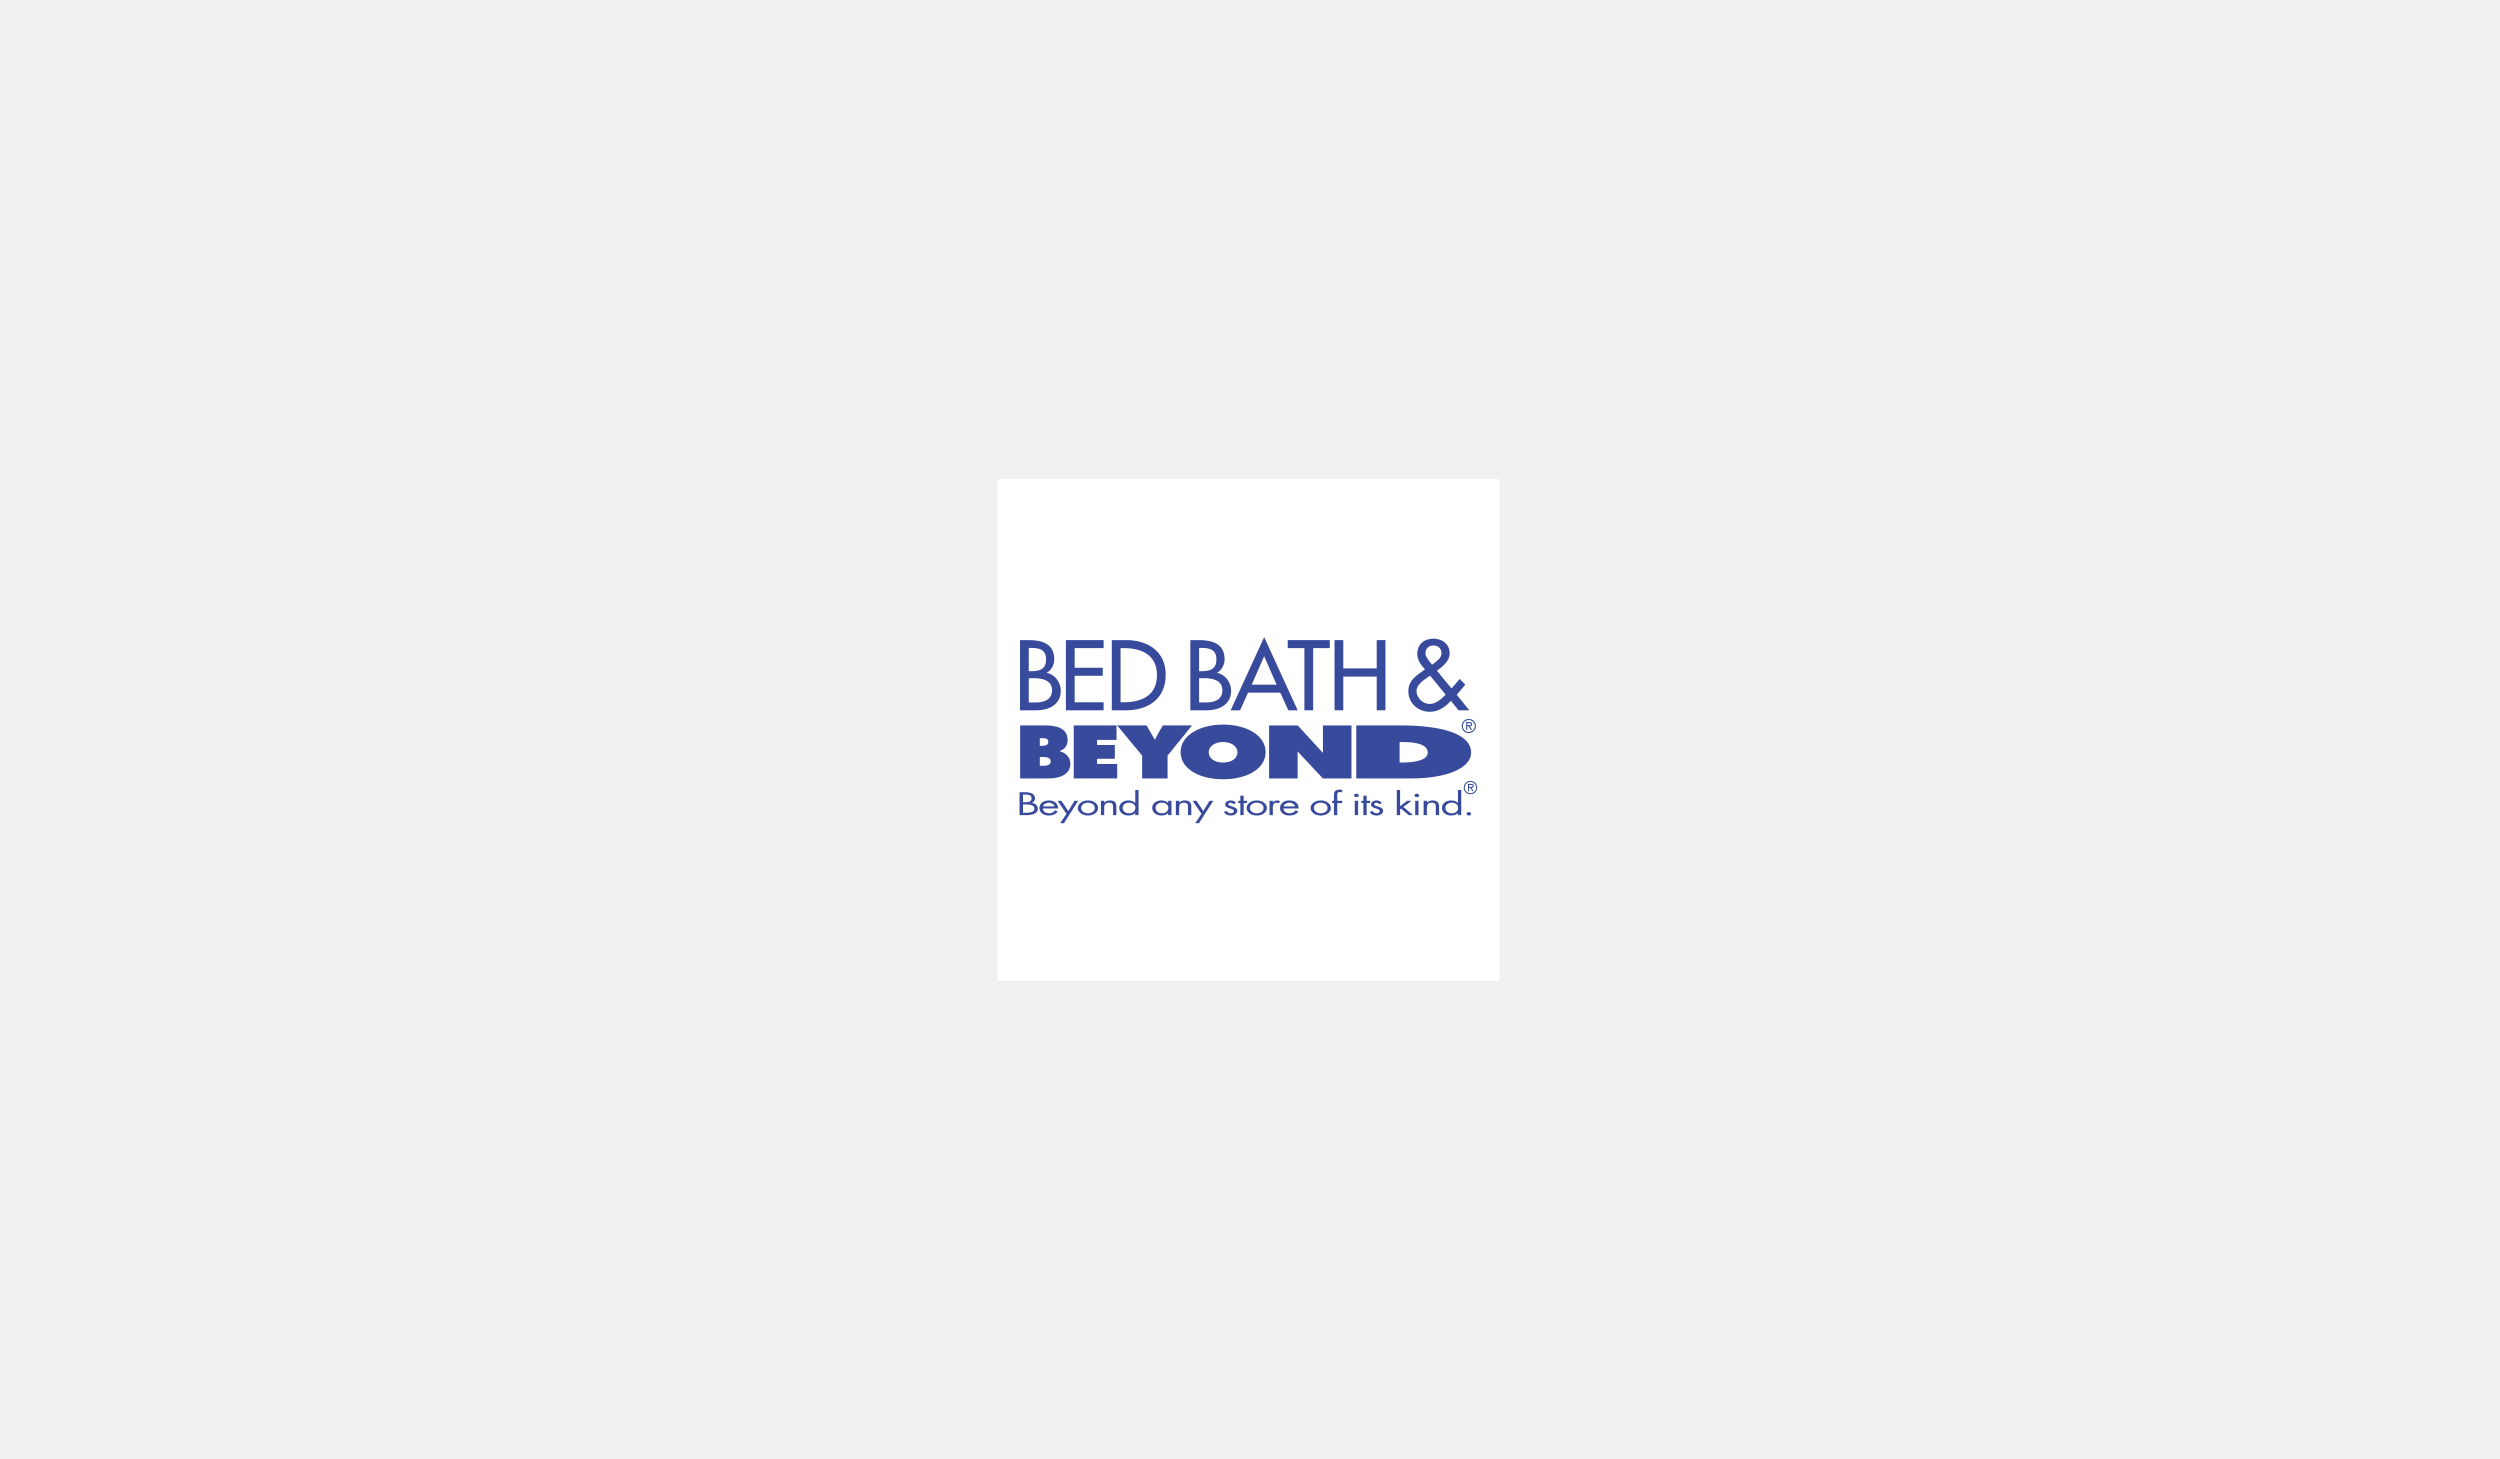
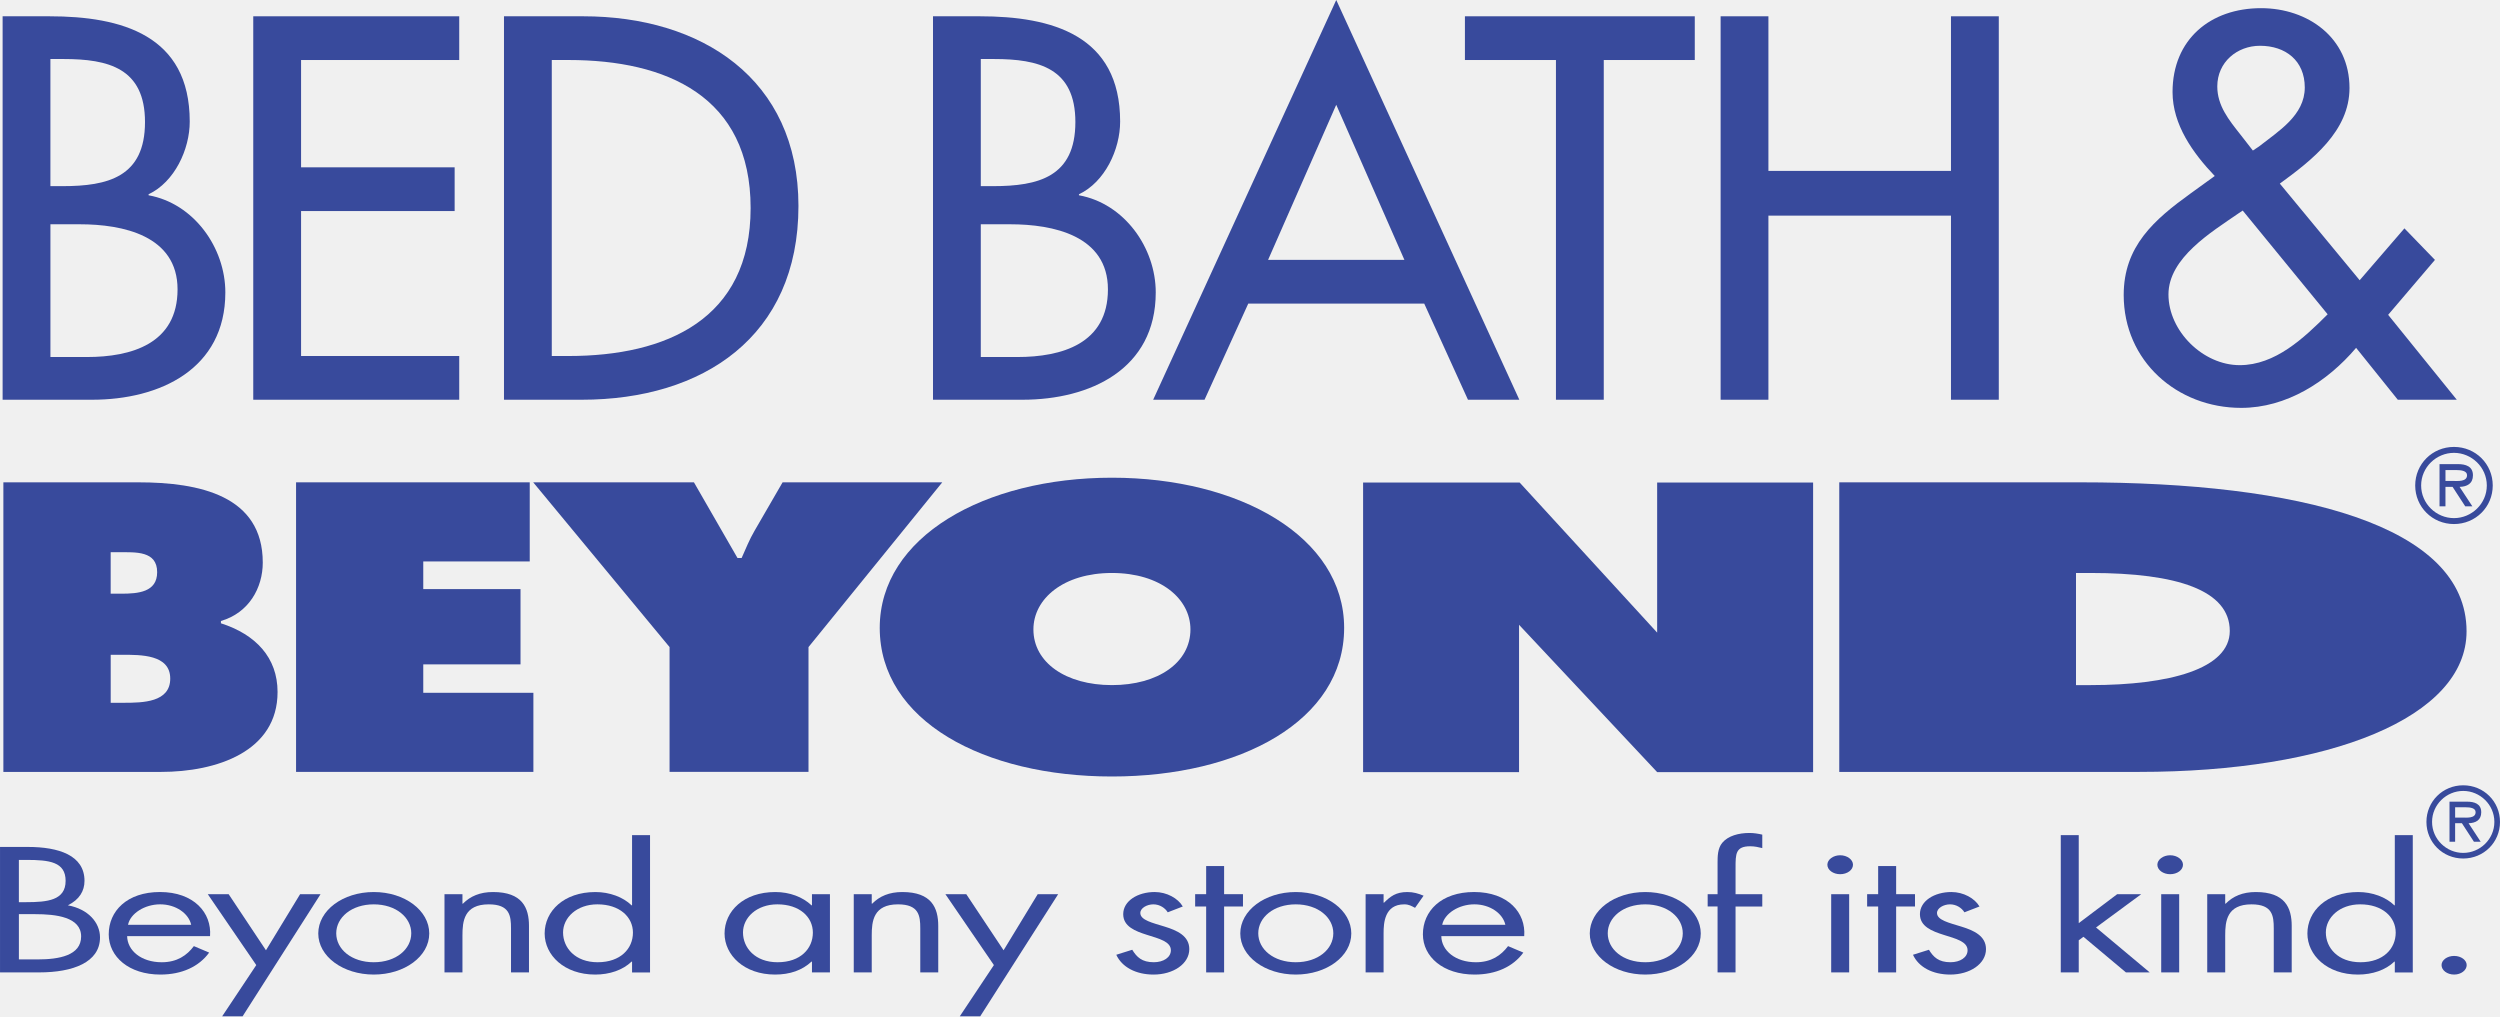
- <svg xmlns="http://www.w3.org/2000/svg" version="1.1" id="Layer_1" x="0px" y="0px" width="960px" height="560px" viewBox="0 0 960 560" enable-background="new 0 0 960 560" xml:space="preserve">
+ <svg xmlns="http://www.w3.org/2000/svg" version="1.1" id="Layer_1" x="0px" y="0px" width="320px" height="130.092px" viewBox="319.378 215.332 320 130.092" enable-background="new 319.378 215.332 320 130.092" xml:space="preserve">
  <g>
-     <polygon fill-rule="evenodd" clip-rule="evenodd" fill="#FFFFFF" points="383,184 575.756,184 575.756,376.756 383,376.756    383,184  " />
-     <path fill-rule="evenodd" clip-rule="evenodd" fill="#384A9C" d="M391.504,304.193h1.96c2.164,0,3.98,0.585,3.98,2.386   c0,0.713-0.363,1.321-1.17,1.718c1.422,0.259,2.26,1.206,2.26,2.258c0,1.755-1.912,2.458-4.265,2.458h-2.764V304.193   L391.504,304.193z M392.831,312.1h1.327c1.485,0,3.05-0.269,3.05-1.613c0-1.369-1.771-1.568-3.223-1.568h-1.153V312.1   L392.831,312.1z M392.831,308.076h0.507c1.498,0,2.779-0.128,2.779-1.497c0-1.335-1.138-1.474-2.764-1.474h-0.522V308.076   L392.831,308.076z" />
-     <path fill-rule="evenodd" clip-rule="evenodd" fill="#384A9C" d="M400.441,310.462c0.018,1.019,0.996,1.837,2.434,1.837   c1.074,0,1.769-0.48,2.258-1.134l1.075,0.455c-0.712,0.982-1.912,1.545-3.428,1.545c-2.21,0-3.632-1.252-3.632-2.832   c0-1.625,1.279-2.971,3.602-2.971c2.384,0,3.648,1.463,3.521,3.099H400.441L400.441,310.462z M404.944,309.666   c-0.174-0.795-1.075-1.438-2.18-1.438c-1.09,0-2.101,0.643-2.26,1.438H404.944L404.944,309.666z" />
-     <polygon fill-rule="evenodd" clip-rule="evenodd" fill="#384A9C" points="406.11,307.514 407.578,307.514 410.201,311.458    412.601,307.514 414.038,307.514 408.557,316.102 407.121,316.102 409.52,312.498 406.11,307.514  " />
-     <path fill-rule="evenodd" clip-rule="evenodd" fill="#384A9C" d="M413.878,310.277c0-1.616,1.723-2.914,3.902-2.914   c2.18,0,3.9,1.299,3.9,2.914c0,1.613-1.736,2.888-3.9,2.888C415.615,313.165,413.878,311.89,413.878,310.277L413.878,310.277z    M415.141,310.263c0,1.124,1.075,2.036,2.638,2.036c1.564,0,2.637-0.912,2.637-2.036c0-1.111-1.073-2.034-2.637-2.034   C416.216,308.229,415.141,309.152,415.141,310.263L415.141,310.263z" />
-     <path fill-rule="evenodd" clip-rule="evenodd" fill="#384A9C" d="M424.014,308.181h0.033c0.52-0.526,1.201-0.818,2.117-0.818   c2.053,0,2.527,1.1,2.527,2.386v3.265h-1.264v-3.101c0-0.889-0.096-1.684-1.564-1.684c-1.738,0-1.849,1.193-1.849,2.176v2.61   h-1.263v-5.5h1.263V308.181L424.014,308.181z" />
-     <path fill-rule="evenodd" clip-rule="evenodd" fill="#384A9C" d="M435.938,312.253h-0.033c-0.616,0.597-1.548,0.912-2.558,0.912   c-2.181,0-3.554-1.369-3.554-2.888c0-1.568,1.342-2.914,3.569-2.914c0.994,0,1.942,0.35,2.543,0.935h0.033v-4.936h1.264v9.653   h-1.264V312.253L435.938,312.253z M431.087,310.206c0,1.076,0.853,2.093,2.432,2.093c1.627,0,2.481-0.971,2.481-2.082   c0-1.099-0.933-1.988-2.497-1.988C432.036,308.229,431.087,309.175,431.087,310.206L431.087,310.206z" />
-     <path fill-rule="evenodd" clip-rule="evenodd" fill="#384A9C" d="M449.848,313.014h-1.264v-0.761h-0.031   c-0.648,0.608-1.516,0.912-2.56,0.912c-2.179,0-3.554-1.369-3.554-2.888c0-1.568,1.344-2.914,3.571-2.914   c1.01,0,1.927,0.35,2.543,0.935h0.031v-0.783h1.264V313.014L449.848,313.014z M443.736,310.206c0,1.076,0.852,2.093,2.432,2.093   c1.627,0,2.48-0.971,2.48-2.082c0-1.099-0.931-1.988-2.495-1.988C444.684,308.229,443.736,309.175,443.736,310.206L443.736,310.206   z" />
-     <path fill-rule="evenodd" clip-rule="evenodd" fill="#384A9C" d="M452.785,308.181h0.033c0.52-0.526,1.2-0.818,2.116-0.818   c2.053,0,2.528,1.1,2.528,2.386v3.265h-1.264v-3.101c0-0.889-0.096-1.684-1.564-1.684c-1.737,0-1.848,1.193-1.848,2.176v2.61   h-1.264v-5.5h1.264V308.181L452.785,308.181z" />
-     <polygon fill-rule="evenodd" clip-rule="evenodd" fill="#384A9C" points="457.964,307.514 459.432,307.514 462.055,311.458    464.454,307.514 465.892,307.514 460.411,316.102 458.975,316.102 461.374,312.498 457.964,307.514  " />
-     <path fill-rule="evenodd" clip-rule="evenodd" fill="#384A9C" d="M473.595,308.789c-0.174-0.293-0.553-0.56-1.01-0.56   c-0.443,0-0.917,0.257-0.917,0.608c0,0.503,0.852,0.691,1.722,0.96c0.868,0.268,1.721,0.654,1.721,1.579   c0,1.04-1.136,1.79-2.51,1.79c-1.248,0-2.227-0.526-2.623-1.392l1.122-0.352c0.316,0.516,0.679,0.877,1.516,0.877   c0.679,0,1.2-0.339,1.2-0.841c0-1.23-3.35-0.809-3.35-2.539c0-0.925,1.012-1.556,2.212-1.556c0.853,0,1.642,0.444,1.975,1.017   L473.595,308.789L473.595,308.789z" />
-     <polygon fill-rule="evenodd" clip-rule="evenodd" fill="#384A9C" points="477.558,313.014 476.296,313.014 476.296,308.38    475.522,308.38 475.522,307.514 476.296,307.514 476.296,305.537 477.558,305.537 477.558,307.514 478.884,307.514 478.884,308.38    477.558,308.38 477.558,313.014  " />
-     <path fill-rule="evenodd" clip-rule="evenodd" fill="#384A9C" d="M478.695,310.277c0-1.616,1.722-2.914,3.902-2.914   c2.18,0,3.902,1.299,3.902,2.914c0,1.613-1.737,2.888-3.902,2.888C480.433,313.165,478.695,311.89,478.695,310.277L478.695,310.277   z M479.959,310.263c0,1.124,1.074,2.036,2.638,2.036c1.564,0,2.638-0.912,2.638-2.036c0-1.111-1.074-2.034-2.638-2.034   C481.033,308.229,479.959,309.152,479.959,310.263L479.959,310.263z" />
-     <path fill-rule="evenodd" clip-rule="evenodd" fill="#384A9C" d="M488.769,308.112h0.032c0.442-0.434,0.82-0.749,1.642-0.749   c0.427,0,0.774,0.105,1.138,0.258l-0.6,0.853c-0.252-0.128-0.426-0.245-0.759-0.245c-1.39,0-1.453,1.321-1.453,2.034v2.751h-1.264   v-5.5h1.264V308.112L488.769,308.112z" />
-     <path fill-rule="evenodd" clip-rule="evenodd" fill="#384A9C" d="M492.827,310.462c0.015,1.019,0.996,1.837,2.434,1.837   c1.073,0,1.768-0.48,2.258-1.134l1.075,0.455c-0.711,0.982-1.912,1.545-3.428,1.545c-2.212,0-3.633-1.252-3.633-2.832   c0-1.625,1.279-2.971,3.602-2.971c2.384,0,3.648,1.463,3.521,3.099H492.827L492.827,310.462z M497.329,309.666   c-0.174-0.795-1.074-1.438-2.18-1.438c-1.089,0-2.101,0.643-2.259,1.438H497.329L497.329,309.666z" />
-     <path fill-rule="evenodd" clip-rule="evenodd" fill="#384A9C" d="M503.264,310.277c0-1.616,1.721-2.914,3.9-2.914   c2.18,0,3.902,1.299,3.902,2.914c0,1.613-1.738,2.888-3.902,2.888C505,313.165,503.264,311.89,503.264,310.277L503.264,310.277z    M504.527,310.263c0,1.124,1.073,2.036,2.637,2.036c1.564,0,2.638-0.912,2.638-2.036c0-1.111-1.074-2.034-2.638-2.034   C505.6,308.229,504.527,309.152,504.527,310.263L504.527,310.263z" />
-     <path fill-rule="evenodd" clip-rule="evenodd" fill="#384A9C" d="M513.511,313.014h-1.264v-4.634h-0.696v-0.866h0.696v-2.187   c0-0.455,0-1.029,0.331-1.426c0.411-0.491,1.153-0.69,1.911-0.69c0.3,0,0.6,0.046,0.901,0.117v0.946   c-0.285-0.069-0.537-0.128-0.852-0.128c-1.027,0-1.027,0.539-1.027,1.51v1.858h1.879v0.866h-1.879V313.014L513.511,313.014z" />
-     <path fill-rule="evenodd" clip-rule="evenodd" fill="#384A9C" d="M520.235,307.514h1.264v5.498h-1.264V307.514L520.235,307.514z    M521.768,305.443c0,0.375-0.411,0.667-0.901,0.667c-0.49,0-0.9-0.292-0.9-0.667c0-0.361,0.411-0.665,0.9-0.665   C521.357,304.778,521.768,305.082,521.768,305.443L521.768,305.443z" />
-     <polygon fill-rule="evenodd" clip-rule="evenodd" fill="#384A9C" points="524.801,313.014 523.537,313.014 523.537,308.38    522.762,308.38 522.762,307.514 523.537,307.514 523.537,305.537 524.801,305.537 524.801,307.514 526.127,307.514 526.127,308.38    524.801,308.38 524.801,313.014  " />
-     <path fill-rule="evenodd" clip-rule="evenodd" fill="#384A9C" d="M529.601,308.789c-0.174-0.293-0.552-0.56-1.011-0.56   c-0.442,0-0.916,0.257-0.916,0.608c0,0.503,0.852,0.691,1.723,0.96c0.868,0.268,1.721,0.654,1.721,1.579   c0,1.04-1.136,1.79-2.51,1.79c-1.249,0-2.227-0.526-2.623-1.392l1.122-0.352c0.315,0.516,0.679,0.877,1.516,0.877   c0.678,0,1.2-0.339,1.2-0.841c0-1.23-3.349-0.809-3.349-2.539c0-0.925,1.011-1.556,2.212-1.556c0.853,0,1.642,0.444,1.975,1.017   L529.601,308.789L529.601,308.789z" />
-     <polygon fill-rule="evenodd" clip-rule="evenodd" fill="#384A9C" points="537.638,309.55 540.34,307.514 542.03,307.514    538.854,309.854 542.628,313.014 540.956,313.014 537.969,310.51 537.638,310.754 537.638,313.014 536.374,313.014    536.374,303.362 537.638,303.362 537.638,309.55  " />
-     <path fill-rule="evenodd" clip-rule="evenodd" fill="#384A9C" d="M543.435,307.514h1.264v5.498h-1.264V307.514L543.435,307.514z    M544.966,305.443c0,0.375-0.411,0.667-0.901,0.667c-0.489,0-0.9-0.292-0.9-0.667c0-0.361,0.411-0.665,0.9-0.665   C544.555,304.778,544.966,305.082,544.966,305.443L544.966,305.443z" />
-     <path fill-rule="evenodd" clip-rule="evenodd" fill="#384A9C" d="M547.935,308.181h0.032c0.52-0.526,1.199-0.818,2.117-0.818   c2.053,0,2.525,1.1,2.525,2.386v3.265h-1.262v-3.101c0-0.889-0.096-1.684-1.564-1.684c-1.738,0-1.849,1.193-1.849,2.176v2.61   h-1.263v-5.5h1.263V308.181L547.935,308.181z" />
-     <path fill-rule="evenodd" clip-rule="evenodd" fill="#384A9C" d="M559.857,312.253h-0.031c-0.617,0.597-1.548,0.912-2.559,0.912   c-2.18,0-3.555-1.369-3.555-2.888c0-1.568,1.344-2.914,3.571-2.914c0.994,0,1.942,0.35,2.543,0.935h0.031v-4.936h1.264v9.653   h-1.264V312.253L559.857,312.253z M555.009,310.206c0,1.076,0.853,2.093,2.432,2.093c1.627,0,2.479-0.971,2.479-2.082   c0-1.099-0.931-1.988-2.495-1.988C555.955,308.229,555.009,309.175,555.009,310.206L555.009,310.206z" />
-     <path fill-rule="evenodd" clip-rule="evenodd" fill="#384A9C" d="M564.91,312.498c0,0.363-0.394,0.667-0.883,0.667   c-0.492,0-0.885-0.304-0.885-0.667c0-0.35,0.394-0.643,0.885-0.643C564.516,311.855,564.91,312.148,564.91,312.498L564.91,312.498z   " />
-     <path fill-rule="evenodd" clip-rule="evenodd" fill="#384A9C" d="M391.741,278.561h9.475c4.334,0,8.76,0.945,8.76,5.642   c0,1.782-0.981,3.537-2.941,4.105v0.163c2.436,0.782,3.981,2.401,3.981,4.831c0,4.185-4.277,5.617-8.198,5.617h-11.077V278.561   L391.741,278.561z M400.026,286.39c1.189,0,2.526-0.107,2.526-1.512c0-1.511-1.516-1.403-2.704-1.403h-0.564v2.915H400.026   L400.026,286.39z M399.285,294.059h0.919c1.337,0,3.267-0.027,3.267-1.701c0-1.7-2.078-1.673-3.385-1.673h-0.801V294.059   L399.285,294.059z" />
-     <polygon fill-rule="evenodd" clip-rule="evenodd" fill="#384A9C" points="412.317,278.561 428.744,278.561 428.744,284.123    421.259,284.123 421.259,286.067 428.096,286.067 428.096,291.359 421.259,291.359 421.259,293.357 429.001,293.357    429.001,298.918 412.317,298.918 412.317,278.561  " />
-     <path fill-rule="evenodd" clip-rule="evenodd" fill="#384A9C" d="M440.287,278.561l3.061,5.318h0.293   c0.291-0.648,0.545-1.296,0.91-1.917l1.969-3.401h11.224l-9.403,11.582v8.775h-9.767v-8.775l-9.586-11.582H440.287L440.287,278.561   z" />
-     <path fill-rule="evenodd" clip-rule="evenodd" fill="#384A9C" d="M485.996,288.793c0,6.535-7.32,10.448-16.324,10.448   c-9.003,0-16.323-3.913-16.323-10.448c0-6.399,7.36-10.557,16.323-10.557C478.636,278.236,485.996,282.395,485.996,288.793   L485.996,288.793z M464.152,288.903c0,2.321,2.271,3.913,5.52,3.913c3.25,0,5.519-1.592,5.519-3.913   c0-2.16-2.112-3.969-5.519-3.969C466.267,284.934,464.152,286.742,464.152,288.903L464.152,288.903z" />
-     <path fill-rule="evenodd" clip-rule="evenodd" fill="#384A9C" d="M520.803,278.561h16.946c15.368,0,27.152,2.996,27.152,10.475   c0,6.047-9.598,9.882-23.022,9.882h-21.076V278.561L520.803,278.561z M537.445,292.816h1.032c5.526,0,9.778-1.134,9.778-3.806   c0-2.862-3.705-4.076-9.778-4.076h-1.032V292.816L537.445,292.816z" />
-     <path fill-rule="evenodd" clip-rule="evenodd" fill="#384A9C" d="M561.291,278.783c0-1.508,1.202-2.711,2.725-2.711   c1.523,0,2.726,1.202,2.726,2.711c0,1.509-1.203,2.711-2.726,2.711C562.493,281.494,561.291,280.292,561.291,278.783   L561.291,278.783z M566.325,278.783c0-1.279-1.065-2.294-2.309-2.294c-1.245,0-2.308,1.015-2.308,2.294   c0,1.279,1.063,2.294,2.308,2.294C565.26,281.078,566.325,280.062,566.325,278.783L566.325,278.783z M565.31,280.25h-0.501   l-0.89-1.369h-0.501v1.369h-0.417v-2.969h1.292c0.535,0,1.057,0.147,1.057,0.786c0,0.585-0.411,0.801-0.939,0.814L565.31,280.25   L565.31,280.25z M563.92,278.464c0.369,0,1.015,0.069,1.015-0.403c0-0.306-0.403-0.361-0.725-0.361h-0.791v0.765H563.92   L563.92,278.464z" />
-     <path fill-rule="evenodd" clip-rule="evenodd" fill="#384A9C" d="M562.08,302.434c0-1.432,1.142-2.574,2.585-2.574   c1.445,0,2.587,1.141,2.587,2.574c0,1.432-1.141,2.573-2.587,2.573C563.222,305.008,562.08,303.866,562.08,302.434L562.08,302.434z    M566.856,302.434c0-1.214-1.009-2.178-2.191-2.178c-1.18,0-2.189,0.963-2.189,2.178c0,1.214,1.009,2.178,2.189,2.178   C565.847,304.612,566.856,303.648,566.856,302.434L566.856,302.434z M565.893,303.826h-0.474l-0.845-1.3h-0.477v1.3h-0.395v-2.816   h1.227c0.508,0,1.004,0.138,1.004,0.746c0,0.553-0.39,0.757-0.891,0.77L565.893,303.826L565.893,303.826z M564.574,302.13   c0.349,0,0.964,0.067,0.964-0.383c0-0.291-0.383-0.342-0.687-0.342h-0.753v0.725H564.574L564.574,302.13z" />
-     <polygon fill-rule="evenodd" clip-rule="evenodd" fill="#384A9C" points="498.333,278.575 487.329,278.575 487.329,298.932    498.292,298.932 498.292,288.576 508,298.932 518.964,298.932 518.964,278.575 508,278.575 508,289.126 498.333,278.575  " />
-     <path fill-rule="evenodd" clip-rule="evenodd" fill="#384A9C" d="M391.687,245.799h3.288c5.078,0,9.867,1.323,9.867,7.4   c0,1.965-1.072,4.254-2.894,5.112v0.071c3.181,0.573,5.397,3.682,5.397,6.829c0,5.399-4.611,7.544-9.366,7.544h-6.292V245.799   L391.687,245.799z M395.048,257.74h0.856c3.183,0,5.793-0.644,5.793-4.506c0-3.789-2.575-4.431-5.72-4.431h-0.93V257.74   L395.048,257.74z M395.048,269.752h2.573c3.111,0,6.365-0.929,6.365-4.754c0-3.789-3.862-4.577-6.865-4.577h-2.072V269.752   L395.048,269.752z" />
-     <polygon fill-rule="evenodd" clip-rule="evenodd" fill="#384A9C" points="409.308,245.799 423.788,245.799 423.788,248.873    412.669,248.873 412.669,256.417 423.465,256.417 423.465,259.491 412.669,259.491 412.669,269.681 423.788,269.681    423.788,272.755 409.308,272.755 409.308,245.799  " />
-     <path fill-rule="evenodd" clip-rule="evenodd" fill="#384A9C" d="M426.933,245.799h5.577c8.259,0,15.124,4.361,15.124,13.334   c0,9.188-6.722,13.622-15.231,13.622h-5.47V245.799L426.933,245.799z M430.294,269.681h1.18c6.864,0,12.799-2.575,12.799-10.404   c0-7.866-5.936-10.405-12.799-10.405h-1.18V269.681L430.294,269.681z" />
-     <path fill-rule="evenodd" clip-rule="evenodd" fill="#384A9C" d="M457.092,245.799h3.29c5.076,0,9.867,1.323,9.867,7.4   c0,1.965-1.073,4.254-2.896,5.112v0.071c3.183,0.573,5.399,3.682,5.399,6.829c0,5.399-4.611,7.544-9.366,7.544h-6.293V245.799   L457.092,245.799z M460.453,257.74h0.858c3.181,0,5.791-0.644,5.791-4.506c0-3.789-2.573-4.431-5.72-4.431h-0.929V257.74   L460.453,257.74z M460.453,269.752h2.575c3.11,0,6.362-0.929,6.362-4.754c0-3.789-3.859-4.577-6.864-4.577h-2.074V269.752   L460.453,269.752z" />
-     <path fill-rule="evenodd" clip-rule="evenodd" fill="#384A9C" d="M479.256,265.997l-3.074,6.758h-3.611l12.87-28.101l12.87,28.101   h-3.611l-3.074-6.758H479.256L479.256,265.997z M485.44,252.02l-4.791,10.903h9.583L485.44,252.02L485.44,252.02z" />
-     <polygon fill-rule="evenodd" clip-rule="evenodd" fill="#384A9C" points="504.247,272.755 500.886,272.755 500.886,248.873    494.487,248.873 494.487,245.799 510.645,245.799 510.645,248.873 504.247,248.873 504.247,272.755  " />
-     <polygon fill-rule="evenodd" clip-rule="evenodd" fill="#384A9C" points="528.656,256.668 528.656,245.799 532.017,245.799    532.017,272.755 528.656,272.755 528.656,259.812 515.822,259.812 515.822,272.755 512.462,272.755 512.462,245.799    515.822,245.799 515.822,256.668 528.656,256.668  " />
-     <path fill-rule="evenodd" clip-rule="evenodd" fill="#384A9C" d="M557.137,269.107c-2.038,2.396-4.899,4.22-8.08,4.22   c-4.504,0-8.259-3.288-8.259-7.936c0-3.434,2.145-5.292,4.72-7.15l1.681-1.215c-1.537-1.61-2.967-3.612-2.967-5.9   c0-3.718,2.68-5.898,6.219-5.898c3.29,0,6.221,2.072,6.221,5.613c0,3.038-2.646,5.076-4.898,6.72l5.613,6.793l3.146-3.646   l2.146,2.216l-3.29,3.862l4.827,5.971h-4.147L557.137,269.107L557.137,269.107z M548.843,259.671   c-1.858,1.287-4.898,3.108-4.898,5.684c0,2.574,2.43,4.969,5.005,4.969c2.503,0,4.504-1.894,6.185-3.575l-5.97-7.293   L548.843,259.671L548.843,259.671z M550.31,254.951c1.357-1.072,3.218-2.181,3.218-4.147c0-1.895-1.359-2.932-3.147-2.932   c-1.608,0-3.003,1.145-3.003,2.86c0,1.36,0.822,2.361,1.61,3.361l0.892,1.145L550.31,254.951L550.31,254.951z" />
+     <path fill="#384A9C" d="M319.378,323.74h3.569c3.94,0,7.247,1.065,7.247,4.344c0,1.298-0.661,2.405-2.13,3.128   c2.589,0.472,4.115,2.196,4.115,4.111c0,3.195-3.481,4.476-7.766,4.476h-5.033V323.74H319.378z M321.794,338.137h2.416   c2.704,0,5.553-0.49,5.553-2.937c0-2.493-3.225-2.855-5.868-2.855h-2.099v5.792H321.794z M321.794,330.81h0.923   c2.728,0,5.06-0.233,5.06-2.726c0-2.431-2.072-2.684-5.033-2.684h-0.95L321.794,330.81L321.794,330.81z" />
+     <path fill="#384A9C" d="M335.65,335.155c0.033,1.855,1.814,3.345,4.432,3.345c1.956,0,3.221-0.874,4.111-2.065l1.957,0.828   c-1.296,1.788-3.481,2.813-6.242,2.813c-4.024,0-6.613-2.28-6.613-5.156c0-2.959,2.329-5.41,6.558-5.41   c4.341,0,6.642,2.664,6.411,5.643H335.65V335.155z M343.849,333.705c-0.317-1.448-1.957-2.618-3.969-2.618   c-1.985,0-3.826,1.171-4.115,2.618H343.849L343.849,333.705z" />
+     <polygon fill="#384A9C" points="345.972,329.787 348.645,329.787 353.421,336.968 357.791,329.787 360.408,329.787    350.428,345.424 347.813,345.424 352.181,338.862  " />
+     <path fill="#384A9C" d="M360.116,334.818c0-2.942,3.137-5.306,7.105-5.306c3.969,0,7.101,2.365,7.101,5.306   c0,2.937-3.161,5.258-7.101,5.258C363.279,340.076,360.116,337.755,360.116,334.818L360.116,334.818z M362.416,334.792   c0,2.047,1.957,3.707,4.803,3.707c2.848,0,4.801-1.661,4.801-3.707c0-2.023-1.954-3.703-4.801-3.703   C364.373,331.089,362.416,332.769,362.416,334.792L362.416,334.792z" />
+     <path fill="#384A9C" d="M378.572,331.001h0.06c0.947-0.958,2.187-1.489,3.855-1.489c3.738,0,4.601,2.003,4.601,4.344v5.945h-2.301   v-5.646c0-1.619-0.175-3.066-2.848-3.066c-3.165,0-3.367,2.172-3.367,3.962v4.752h-2.3v-10.014h2.3V331.001L378.572,331.001z" />
+     <path fill="#384A9C" d="M400.283,338.416h-0.06c-1.122,1.087-2.819,1.661-4.658,1.661c-3.971,0-6.471-2.493-6.471-5.258   c0-2.855,2.444-5.306,6.498-5.306c1.81,0,3.536,0.637,4.63,1.702h0.06v-8.987h2.301v17.576h-2.301V338.416L400.283,338.416z    M391.45,334.688c0,1.959,1.553,3.811,4.428,3.811c2.962,0,4.517-1.768,4.517-3.791c0-2.001-1.699-3.62-4.547-3.62   C393.178,331.089,391.45,332.811,391.45,334.688L391.45,334.688z" />
+     <path fill="#384A9C" d="M425.61,339.801h-2.301v-1.386h-0.056c-1.18,1.107-2.76,1.661-4.661,1.661   c-3.967,0-6.471-2.493-6.471-5.258c0-2.855,2.447-5.306,6.502-5.306c1.839,0,3.509,0.637,4.63,1.702h0.056v-1.426h2.301   L425.61,339.801L425.61,339.801z M414.481,334.688c0,1.959,1.551,3.811,4.428,3.811c2.962,0,4.516-1.768,4.516-3.791   c0-2.001-1.695-3.62-4.543-3.62C416.208,331.089,414.481,332.811,414.481,334.688L414.481,334.688z" />
+     <path fill="#384A9C" d="M430.958,331.001h0.06c0.947-0.958,2.185-1.489,3.853-1.489c3.738,0,4.603,2.003,4.603,4.344v5.945h-2.301   v-5.646c0-1.619-0.175-3.066-2.848-3.066c-3.163,0-3.365,2.172-3.365,3.962v4.752h-2.302v-10.014h2.302v1.213H430.958z" />
+     <polygon fill="#384A9C" points="440.388,329.787 443.061,329.787 447.836,336.968 452.205,329.787 454.823,329.787    444.843,345.424 442.228,345.424 446.596,338.862  " />
+     <path fill="#384A9C" d="M468.848,332.108c-0.317-0.533-1.007-1.02-1.839-1.02c-0.807,0-1.67,0.468-1.67,1.107   c0,0.916,1.551,1.258,3.135,1.748c1.58,0.488,3.134,1.191,3.134,2.875c0,1.894-2.068,3.259-4.57,3.259   c-2.272,0-4.055-0.958-4.776-2.535l2.043-0.641c0.575,0.94,1.236,1.597,2.76,1.597c1.236,0,2.185-0.617,2.185-1.531   c0-2.24-6.1-1.473-6.1-4.623c0-1.684,1.843-2.833,4.028-2.833c1.553,0,2.99,0.808,3.596,1.852L468.848,332.108L468.848,332.108z" />
+     <polygon fill="#384A9C" points="476.064,339.801 473.766,339.801 473.766,331.364 472.357,331.364 472.357,329.787    473.766,329.787 473.766,326.187 476.064,326.187 476.064,329.787 478.479,329.787 478.479,331.364 476.064,331.364  " />
+     <path fill="#384A9C" d="M478.134,334.818c0-2.942,3.135-5.306,7.105-5.306c3.969,0,7.105,2.365,7.105,5.306   c0,2.937-3.163,5.258-7.105,5.258C481.299,340.076,478.134,337.755,478.134,334.818L478.134,334.818z M480.436,334.792   c0,2.047,1.956,3.707,4.803,3.707c2.848,0,4.803-1.661,4.803-3.707c0-2.023-1.956-3.703-4.803-3.703   C482.391,331.089,480.436,332.769,480.436,334.792L480.436,334.792z" />
+     <path fill="#384A9C" d="M496.477,330.876h0.058c0.805-0.79,1.493-1.364,2.99-1.364c0.777,0,1.409,0.191,2.072,0.47l-1.092,1.553   c-0.459-0.233-0.776-0.446-1.382-0.446c-2.531,0-2.646,2.405-2.646,3.703v5.009h-2.301v-10.014h2.301V330.876L496.477,330.876z" />
+     <path fill="#384A9C" d="M503.866,335.155c0.027,1.855,1.814,3.345,4.432,3.345c1.954,0,3.219-0.874,4.111-2.065l1.957,0.828   c-1.295,1.788-3.481,2.813-6.242,2.813c-4.028,0-6.615-2.28-6.615-5.156c0-2.959,2.329-5.41,6.558-5.41   c4.341,0,6.642,2.664,6.411,5.643h-10.613V335.155z M512.063,333.705c-0.317-1.448-1.956-2.618-3.969-2.618   c-1.983,0-3.826,1.171-4.113,2.618H512.063L512.063,333.705z" />
+     <path fill="#384A9C" d="M522.869,334.818c0-2.942,3.134-5.306,7.101-5.306c3.969,0,7.105,2.365,7.105,5.306   c0,2.937-3.165,5.258-7.105,5.258S522.869,337.755,522.869,334.818L522.869,334.818z M525.169,334.792   c0,2.047,1.954,3.707,4.801,3.707c2.848,0,4.803-1.661,4.803-3.707c0-2.023-1.956-3.703-4.803-3.703   C527.123,331.089,525.169,332.769,525.169,334.792L525.169,334.792z" />
+     <path fill="#384A9C" d="M541.527,339.801h-2.301v-8.438h-1.267v-1.577h1.267v-3.982c0-0.828,0-1.874,0.603-2.596   c0.748-0.894,2.099-1.256,3.48-1.256c0.546,0,1.092,0.084,1.641,0.213v1.723c-0.519-0.126-0.978-0.233-1.551-0.233   c-1.87,0-1.87,0.981-1.87,2.749v3.383h3.421v1.577h-3.421L541.527,339.801L541.527,339.801z" />
+     <path fill="#384A9C" d="M553.77,329.787h2.301v10.011h-2.301V329.787L553.77,329.787z M556.561,326.016   c0,0.683-0.748,1.214-1.641,1.214c-0.892,0-1.639-0.532-1.639-1.214c0-0.657,0.748-1.211,1.639-1.211   C555.813,324.805,556.561,325.359,556.561,326.016L556.561,326.016z" />
+     <polygon fill="#384A9C" points="562.084,339.801 559.782,339.801 559.782,331.364 558.371,331.364 558.371,329.787    559.782,329.787 559.782,326.187 562.084,326.187 562.084,329.787 564.498,329.787 564.498,331.364 562.084,331.364  " />
+     <path fill="#384A9C" d="M570.823,332.108c-0.317-0.533-1.005-1.02-1.841-1.02c-0.805,0-1.668,0.468-1.668,1.107   c0,0.916,1.551,1.258,3.137,1.748c1.58,0.488,3.134,1.191,3.134,2.875c0,1.894-2.068,3.259-4.57,3.259   c-2.274,0-4.055-0.958-4.776-2.535l2.043-0.641c0.574,0.94,1.236,1.597,2.76,1.597c1.234,0,2.185-0.617,2.185-1.531   c0-2.24-6.098-1.473-6.098-4.623c0-1.684,1.841-2.833,4.028-2.833c1.553,0,2.99,0.808,3.596,1.852L570.823,332.108L570.823,332.108   z" />
+     <polygon fill="#384A9C" points="585.457,333.494 590.377,329.787 593.454,329.787 587.671,334.048 594.543,339.801    591.498,339.801 586.06,335.242 585.457,335.686 585.457,339.801 583.156,339.801 583.156,322.227 585.457,322.227  " />
+     <path fill="#384A9C" d="M596.012,329.787h2.301v10.011h-2.301V329.787L596.012,329.787z M598.8,326.016   c0,0.683-0.748,1.214-1.641,1.214c-0.89,0-1.639-0.532-1.639-1.214c0-0.657,0.748-1.211,1.639-1.211   C598.052,324.805,598.8,325.359,598.8,326.016L598.8,326.016z" />
+     <path fill="#384A9C" d="M604.206,331.001h0.058c0.947-0.958,2.183-1.489,3.855-1.489c3.738,0,4.598,2.003,4.598,4.344v5.945h-2.298   v-5.646c0-1.619-0.175-3.066-2.848-3.066c-3.164,0-3.367,2.172-3.367,3.962v4.752h-2.3v-10.014h2.3v1.213H604.206z" />
+     <path fill="#384A9C" d="M625.913,338.416h-0.056c-1.123,1.087-2.819,1.661-4.659,1.661c-3.969,0-6.473-2.493-6.473-5.258   c0-2.855,2.447-5.306,6.502-5.306c1.81,0,3.536,0.637,4.63,1.702h0.056v-8.987h2.301v17.576h-2.301V338.416L625.913,338.416z    M617.086,334.688c0,1.959,1.553,3.811,4.428,3.811c2.962,0,4.514-1.768,4.514-3.791c0-2.001-1.695-3.62-4.543-3.62   C618.809,331.089,617.086,332.811,617.086,334.688L617.086,334.688z" />
+     <path fill="#384A9C" d="M635.114,338.862c0,0.661-0.717,1.214-1.608,1.214c-0.896,0-1.611-0.553-1.611-1.214   c0-0.637,0.717-1.171,1.611-1.171C634.396,337.691,635.114,338.224,635.114,338.862L635.114,338.862z" />
+     <path fill="#384A9C" d="M319.81,277.07h17.252c7.891,0,15.95,1.721,15.95,10.273c0,3.245-1.786,6.44-5.355,7.474v0.297   c4.435,1.424,7.249,4.372,7.249,8.796c0,7.62-7.788,10.227-14.927,10.227H319.81V277.07L319.81,277.07z M334.895,291.325   c2.165,0,4.599-0.195,4.599-2.753c0-2.751-2.76-2.555-4.923-2.555h-1.027v5.308H334.895L334.895,291.325z M333.546,305.288h1.673   c2.434,0,5.949-0.049,5.949-3.097c0-3.095-3.784-3.046-6.163-3.046h-1.458V305.288L333.546,305.288z" />
+     <polygon fill="#384A9C" points="357.274,277.07 387.184,277.07 387.184,287.197 373.556,287.197 373.556,290.736 386.004,290.736    386.004,300.372 373.556,300.372 373.556,304.01 387.652,304.01 387.652,314.135 357.274,314.135  " />
+     <path fill="#384A9C" d="M408.202,277.07l5.573,9.683h0.533c0.53-1.18,0.992-2.36,1.657-3.49l3.585-6.193h20.437l-17.121,21.088   v15.977h-17.784v-15.977l-17.454-21.088H408.202L408.202,277.07z" />
+     <path fill="#384A9C" d="M491.428,295.7c0,11.899-13.328,19.024-29.723,19.024c-16.393,0-29.721-7.125-29.721-19.024   c0-11.651,13.401-19.222,29.721-19.222C478.027,276.478,491.428,284.051,491.428,295.7L491.428,295.7z M451.655,295.9   c0,4.226,4.135,7.125,10.051,7.125c5.918,0,10.049-2.899,10.049-7.125c0-3.933-3.846-7.227-10.049-7.227   C455.506,288.673,451.655,291.966,451.655,295.9L451.655,295.9z" />
+     <path fill="#384A9C" d="M554.804,277.07h30.855c27.982,0,49.438,5.455,49.438,19.073c0,11.01-17.476,17.993-41.918,17.993h-38.375   V277.07L554.804,277.07z M585.106,303.025h1.879c10.062,0,17.804-2.065,17.804-6.93c0-5.211-6.746-7.422-17.804-7.422h-1.879   V303.025L585.106,303.025z" />
+     <path fill="#384A9C" d="M628.524,277.474c0-2.746,2.189-4.936,4.962-4.936c2.773,0,4.963,2.189,4.963,4.936   c0,2.748-2.19,4.936-4.963,4.936C630.713,282.41,628.524,280.221,628.524,277.474L628.524,277.474z M637.69,277.474   c0-2.329-1.939-4.177-4.204-4.177c-2.267,0-4.202,1.848-4.202,4.177s1.935,4.177,4.202,4.177   C635.751,281.653,637.69,279.803,637.69,277.474L637.69,277.474z M635.842,280.145h-0.912l-1.621-2.493h-0.912v2.493h-0.759v-5.406   h2.352c0.974,0,1.925,0.268,1.925,1.431c0,1.065-0.748,1.458-1.71,1.482L635.842,280.145L635.842,280.145z M633.311,276.893   c0.672,0,1.848,0.126,1.848-0.734c0-0.557-0.734-0.657-1.32-0.657h-1.44v1.393h0.912V276.893z" />
+     <path fill="#384A9C" d="M629.961,320.537c0-2.607,2.079-4.687,4.707-4.687c2.631,0,4.71,2.077,4.71,4.687   c0,2.607-2.078,4.685-4.71,4.685C632.04,325.224,629.961,323.145,629.961,320.537L629.961,320.537z M638.657,320.537   c0-2.21-1.837-3.966-3.989-3.966c-2.148,0-3.986,1.753-3.986,3.966c0,2.21,1.837,3.966,3.986,3.966   C636.82,324.503,638.657,322.748,638.657,320.537L638.657,320.537z M636.904,323.072h-0.863l-1.539-2.367h-0.868v2.367h-0.719   v-5.127h2.234c0.925,0,1.828,0.251,1.828,1.358c0,1.007-0.71,1.378-1.622,1.402L636.904,323.072L636.904,323.072z M634.502,319.984   c0.635,0,1.755,0.122,1.755-0.697c0-0.53-0.697-0.623-1.251-0.623h-1.371v1.32H634.502L634.502,319.984z" />
+     <polygon fill="#384A9C" points="513.891,277.095 493.855,277.095 493.855,314.161 513.816,314.161 513.816,295.305    531.493,314.161 551.456,314.161 551.456,277.095 531.493,277.095 531.493,296.306  " />
+     <path fill="#384A9C" d="M319.711,217.417h5.987c9.246,0,17.966,2.409,17.966,13.474c0,3.578-1.952,7.746-5.269,9.308v0.129   c5.792,1.043,9.827,6.704,9.827,12.434c0,9.83-8.396,13.736-17.053,13.736h-11.456V217.417L319.711,217.417z M325.831,239.159   h1.559c5.796,0,10.548-1.173,10.548-8.204c0-6.899-4.689-8.068-10.415-8.068h-1.693v16.272H325.831z M325.831,261.03h4.685   c5.664,0,11.589-1.691,11.589-8.656c0-6.899-7.032-8.334-12.5-8.334h-3.773v16.99H325.831z" />
+     <polygon fill="#384A9C" points="351.795,217.417 378.16,217.417 378.16,223.014 357.915,223.014 357.915,236.75 377.572,236.75    377.572,242.347 357.915,242.347 357.915,260.901 378.16,260.901 378.16,266.498 351.795,266.498  " />
+     <path fill="#384A9C" d="M383.887,217.417h10.155c15.038,0,27.538,7.94,27.538,24.278c0,16.729-12.239,24.803-27.732,24.803h-9.96   V217.417L383.887,217.417z M390.006,260.901h2.148c12.498,0,23.304-4.689,23.304-18.943c0-14.322-10.808-18.945-23.304-18.945   h-2.148V260.901L390.006,260.901z" />
+     <path fill="#384A9C" d="M438.8,217.417h5.99c9.242,0,17.966,2.409,17.966,13.474c0,3.578-1.954,7.746-5.273,9.308v0.129   c5.796,1.043,9.83,6.704,9.83,12.434c0,9.83-8.396,13.736-17.053,13.736h-11.458v-49.081H438.8z M444.92,239.159h1.562   c5.792,0,10.544-1.173,10.544-8.204c0-6.899-4.685-8.068-10.415-8.068h-1.691V239.159L444.92,239.159z M444.92,261.03h4.689   c5.663,0,11.584-1.691,11.584-8.656c0-6.899-7.026-8.334-12.498-8.334h-3.776v16.99H444.92z" />
+     <path fill="#384A9C" d="M479.156,254.193l-5.597,12.305h-6.575l23.434-51.166l23.434,51.166h-6.575l-5.597-12.305H479.156   L479.156,254.193z M490.416,228.744l-8.723,19.852h17.449L490.416,228.744L490.416,228.744z" />
+     <polygon fill="#384A9C" points="524.659,266.498 518.539,266.498 518.539,223.014 506.888,223.014 506.888,217.417    536.309,217.417 536.309,223.014 524.659,223.014  " />
+     <polygon fill="#384A9C" points="569.103,237.207 569.103,217.417 575.223,217.417 575.223,266.498 569.103,266.498    569.103,242.932 545.735,242.932 545.735,266.498 539.617,266.498 539.617,217.417 545.735,217.417 545.735,237.207  " />
+     <path fill="#384A9C" d="M620.961,259.856c-3.711,4.363-8.92,7.684-14.712,7.684c-8.201,0-15.038-5.987-15.038-14.45   c0-6.253,3.906-9.636,8.594-13.019l3.061-2.212c-2.799-2.931-5.402-6.577-5.402-10.743c0-6.77,4.88-10.739,11.323-10.739   c5.99,0,11.327,3.773,11.327,10.22c0,5.532-4.818,9.242-8.918,12.236l10.22,12.369l5.728-6.639l3.907,4.035l-5.99,7.032   l8.789,10.872h-7.551L620.961,259.856L620.961,259.856z M605.859,242.675c-3.383,2.343-8.918,5.659-8.918,10.349   c0,4.687,4.424,9.048,9.113,9.048c4.557,0,8.201-3.449,11.262-6.509l-10.87-13.279L605.859,242.675L605.859,242.675z    M608.53,234.081c2.471-1.952,5.859-3.971,5.859-7.551c0-3.45-2.474-5.339-5.73-5.339c-2.928,0-5.468,2.085-5.468,5.207   c0,2.476,1.497,4.299,2.931,6.12l1.624,2.085L608.53,234.081L608.53,234.081z" />
  </g>
</svg>
